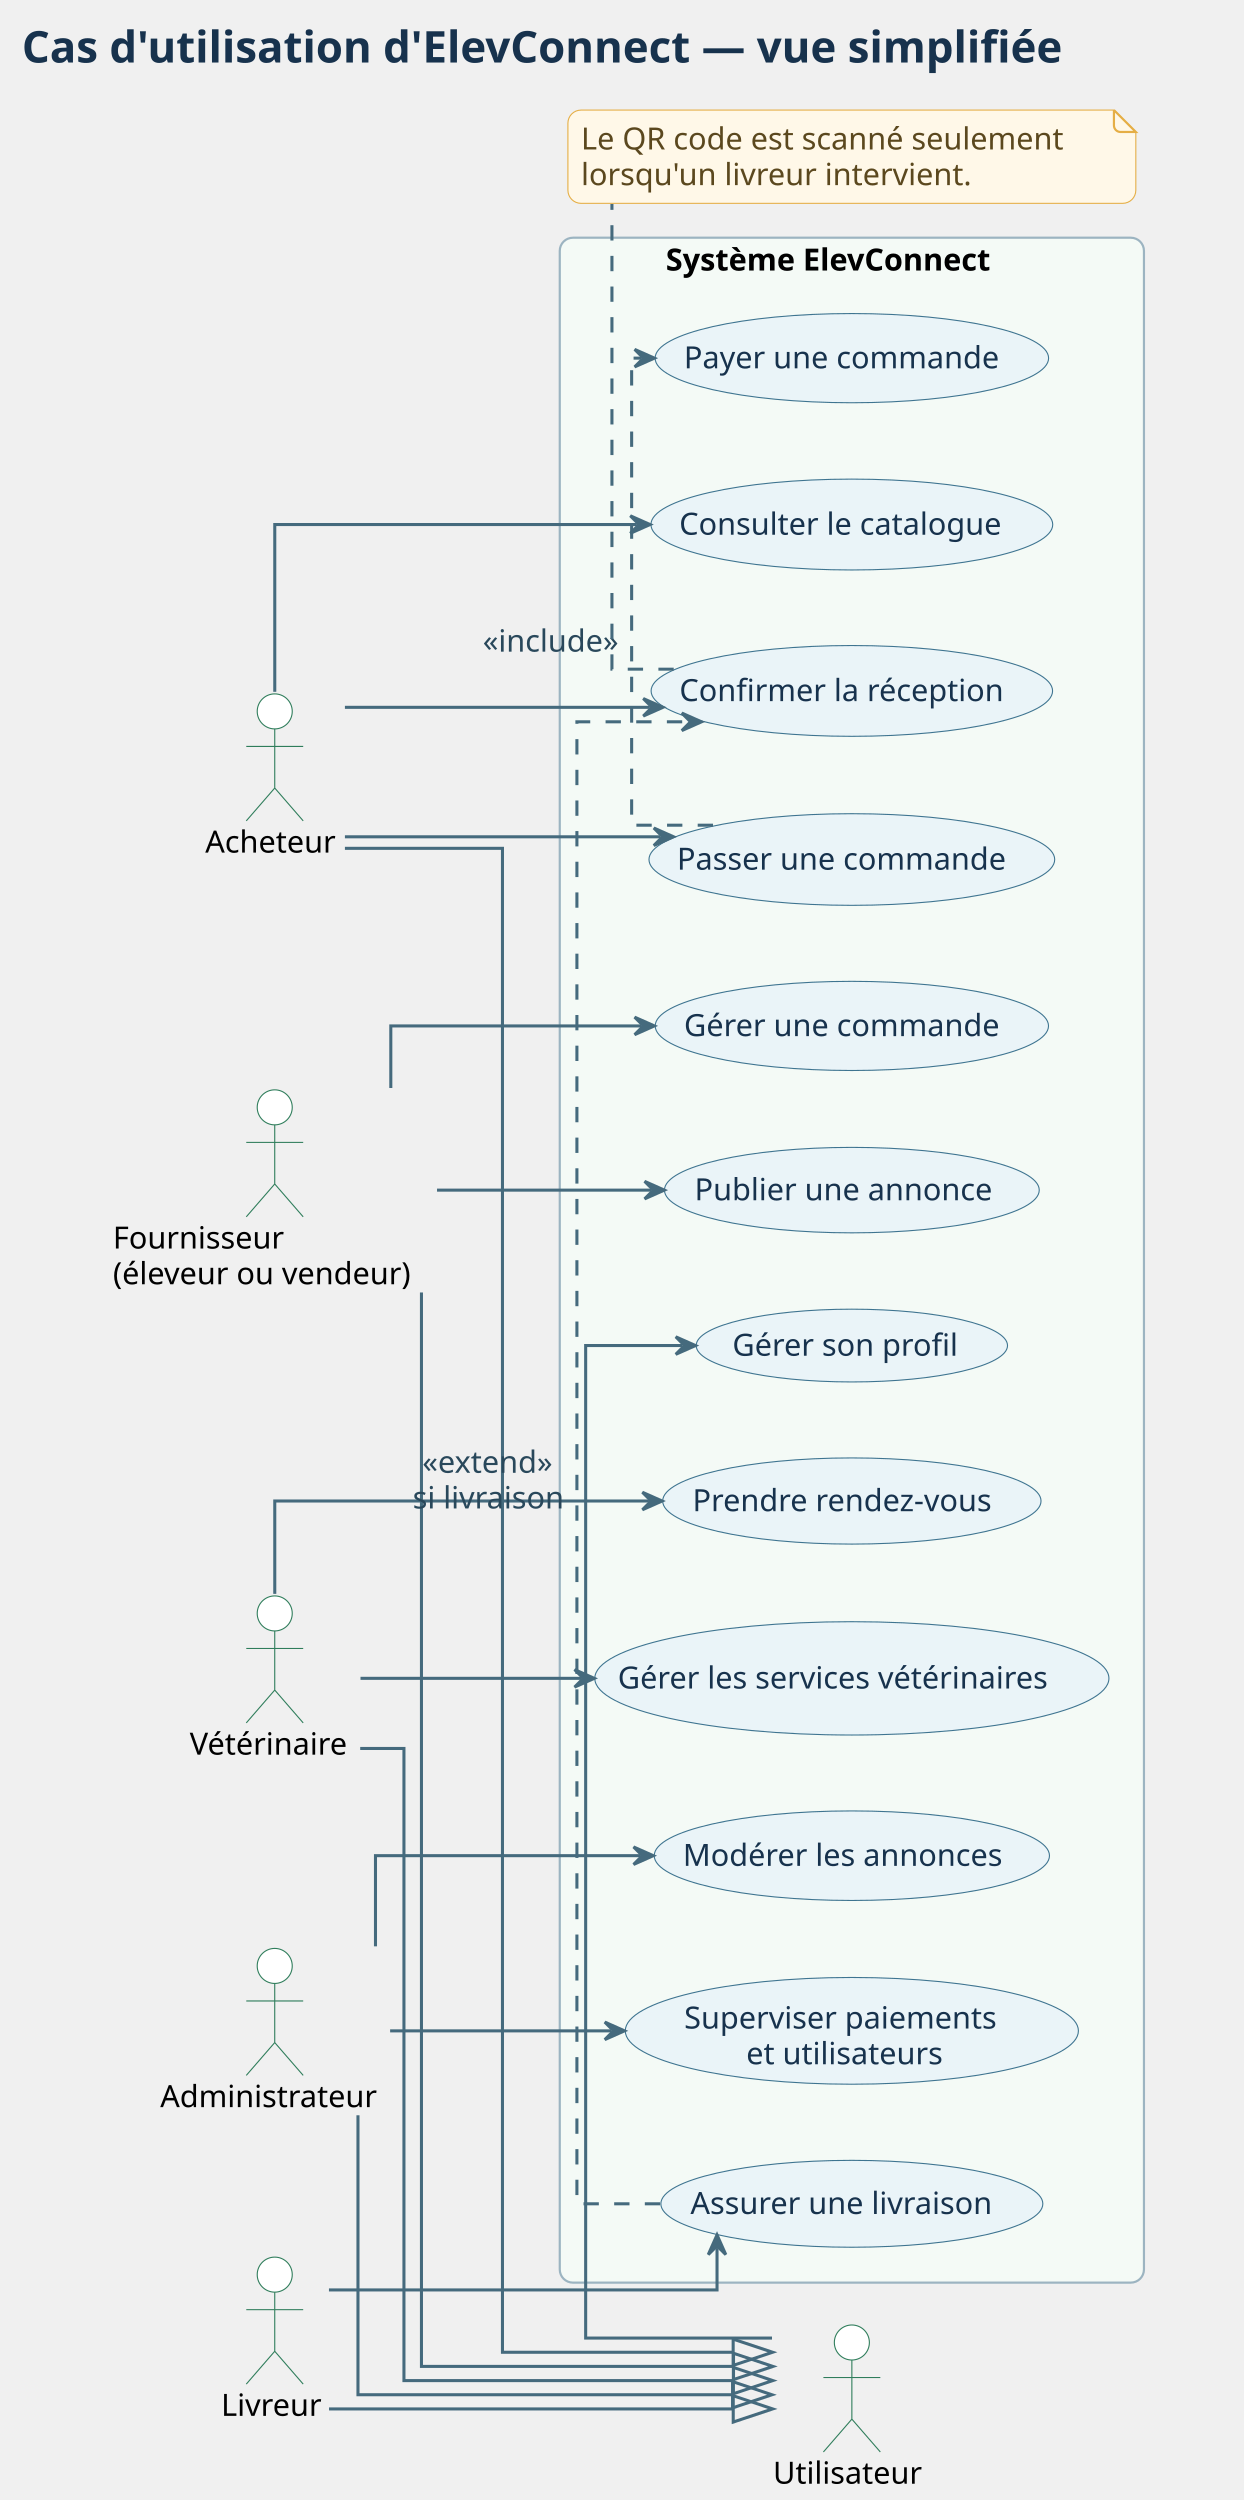
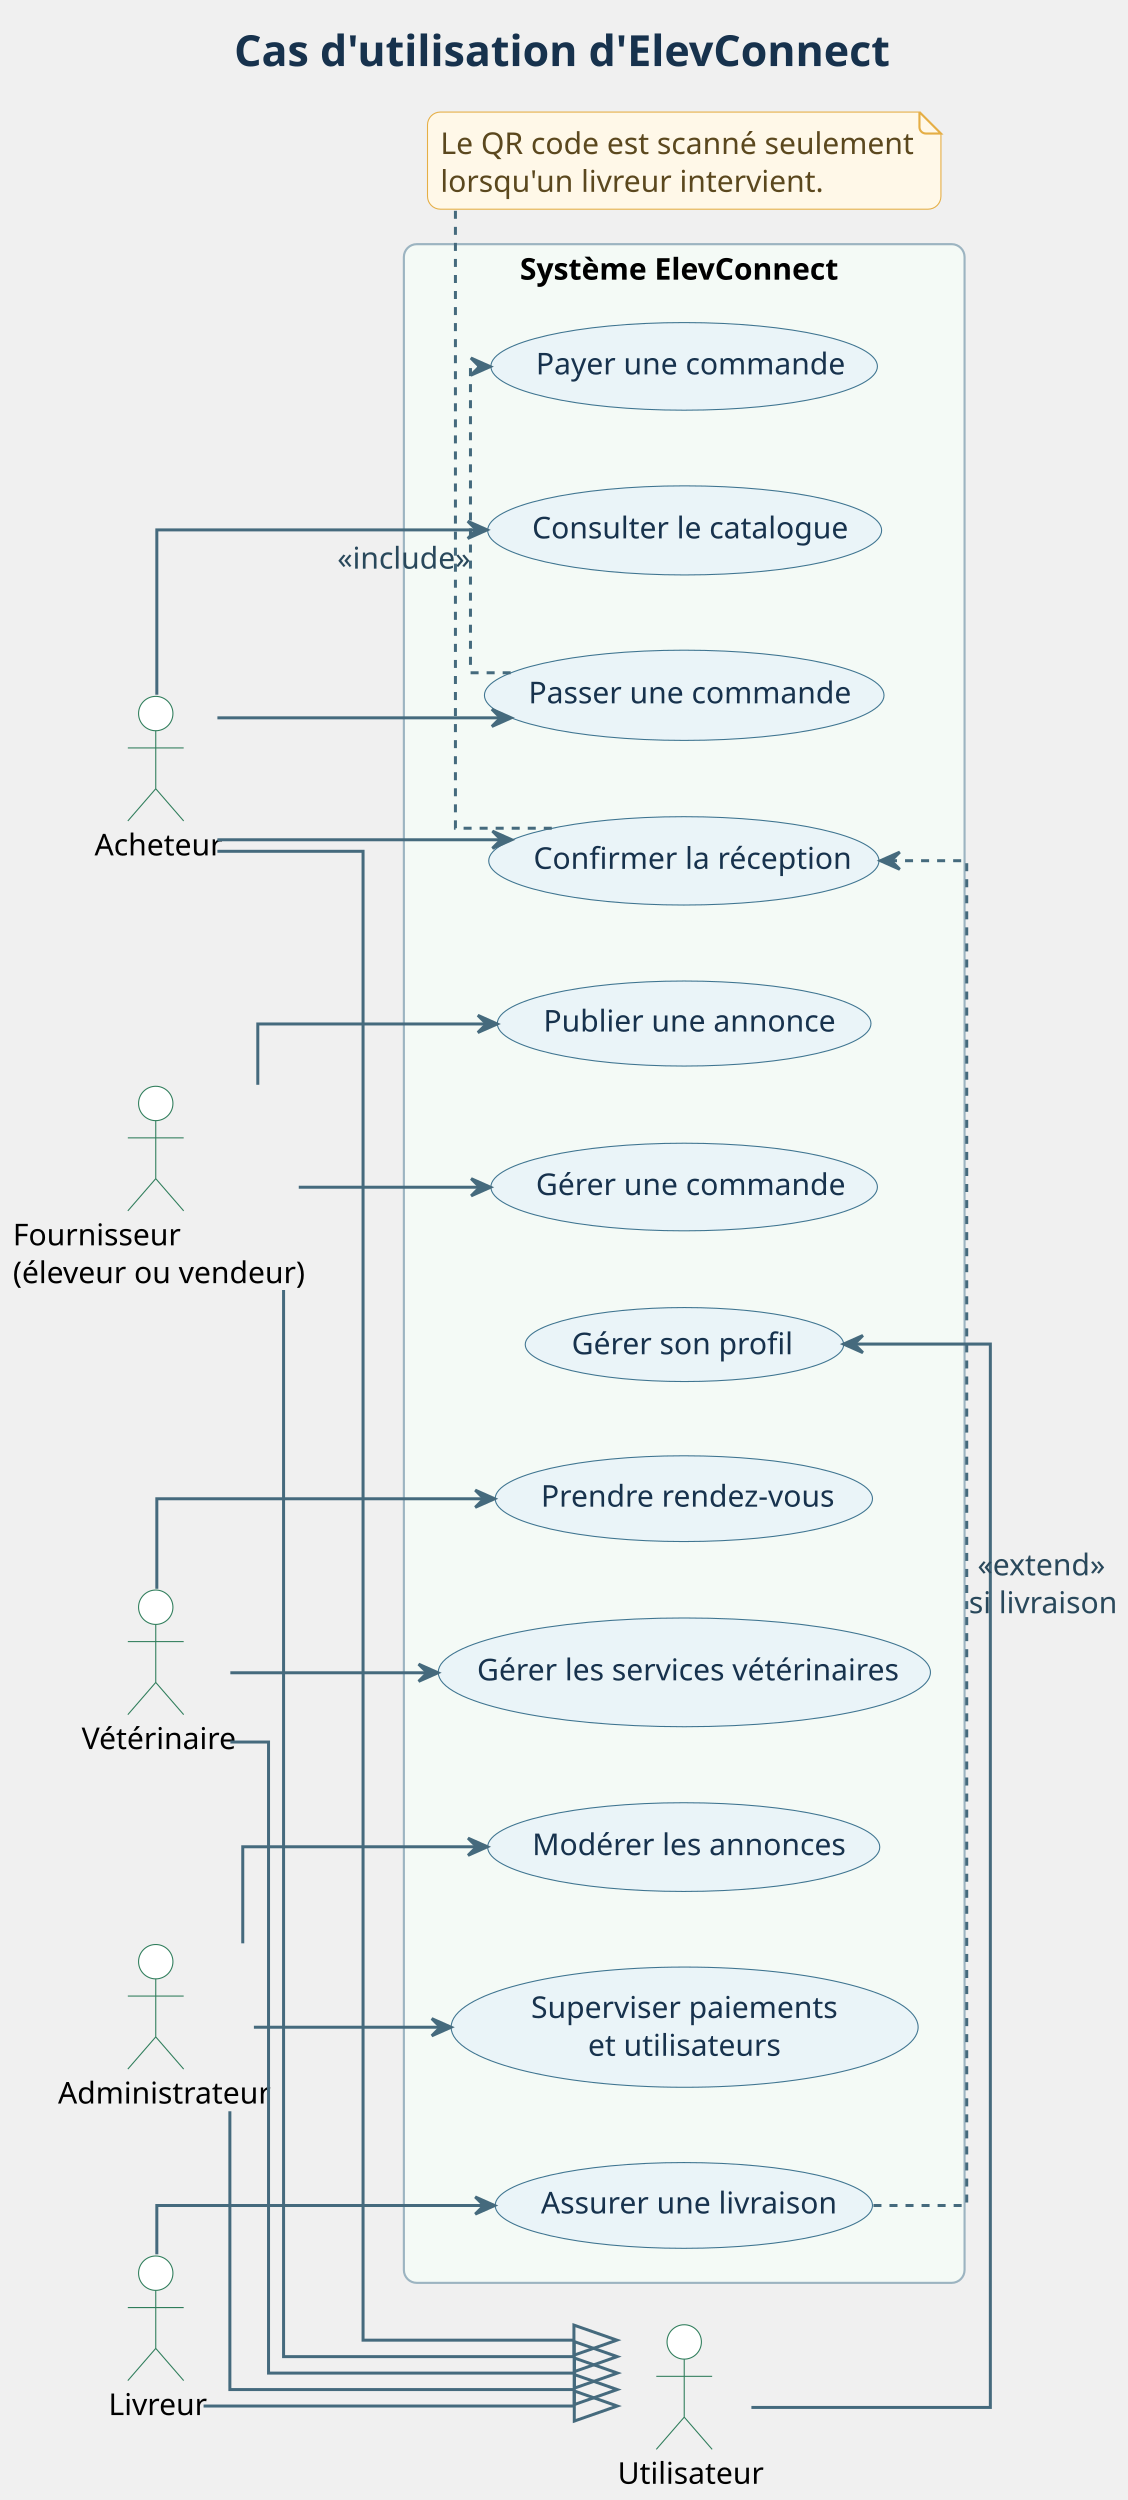
- <svg xmlns="http://www.w3.org/2000/svg" contentStyleType="text/css" data-diagram-type="DESCRIPTION" height="2141.25px" preserveAspectRatio="none" style="width:1065px;height:2141px;background:#FFFFFF;" version="1.1" viewBox="0 0 1065 2141" width="1065px" zoomAndPan="magnify">
+ <svg xmlns="http://www.w3.org/2000/svg" contentStyleType="text/css" height="2182.5px" preserveAspectRatio="none" style="width:984px;height:2182px;background:#FFFFFF;" version="1.1" viewBox="0 0 984 2182" width="984.375px" zoomAndPan="magnify">
  <defs />
  <g>
-     <g class="title" data-source-line="52">
-       <text fill="#17324D" font-family="sans-serif" font-size="37.5" font-weight="bold" lengthAdjust="spacing" textLength="1012.646" x="18.75" y="53.558">Cas d'utilisation d'ElevConnect — vue simplifiée</text>
+     <text fill="#17324D" font-family="sans-serif" font-size="37.5" font-weight="bold" lengthAdjust="spacing" textLength="549.375" x="204.375" y="57.678">Cas d'utilisation d'ElevConnect</text>
+     <g id="cluster_Système ElevConnect">
+       <rect fill="#F4FAF6" height="1779.375" rx="11.25" ry="11.25" style="stroke:#9CB4C1;stroke-width:1.875;" width="489.375" x="352.5" y="213.106" />
+       <text fill="#000000" font-family="sans-serif" font-size="26.25" font-weight="bold" lengthAdjust="spacing" textLength="286.875" x="453.75" y="244.105">Système ElevConnect</text>
    </g>
-     <g class="cluster" data-qualified-name="Syst.me ElevConnect" data-source-line="67" id="ent0013">
-       <rect fill="#F4FAF6" height="1751.25" rx="11.25" ry="11.25" style="stroke:#9CB4C1;stroke-width:1.875;" width="500.306" x="479.38" y="203.59" />
-       <text fill="#000000" font-family="sans-serif" font-size="26.25" font-weight="bold" lengthAdjust="spacing" textLength="318.717" x="570.174" y="231.706">Système ElevConnect</text>
+     <g id="elem_UC_PROFILE">
+       <ellipse cx="597.396" cy="1173.522" fill="#EAF4F8" rx="138.958" ry="32.292" style="stroke:#3E7490;stroke-width:0.938;" />
+       <text fill="#17324D" font-family="sans-serif" font-size="26.25" lengthAdjust="spacing" textLength="185.625" x="498.958" y="1181.991">Gérer son profil</text>
    </g>
-     <g class="entity" data-qualified-name="Syst.me ElevConnect.UC_PROFILE" data-source-line="68" id="ent0014">
-       <ellipse cx="729.523" cy="1152.34" fill="#EAF4F8" rx="133.312" ry="31.162" style="stroke:#3E7490;stroke-width:0.938;" />
-       <text fill="#17324D" font-family="sans-serif" font-size="26.25" lengthAdjust="spacing" textLength="204.63" x="627.208" y="1161.056">Gérer son profil</text>
+     <g id="elem_UC_CATALOG">
+       <ellipse cx="597.556" cy="462.929" fill="#EAF4F8" rx="171.931" ry="38.886" style="stroke:#3E7490;stroke-width:0.938;" />
+       <text fill="#17324D" font-family="sans-serif" font-size="26.25" lengthAdjust="spacing" textLength="266.25" x="464.431" y="469.92">Consulter le catalogue</text>
    </g>
-     <g class="entity" data-qualified-name="Syst.me ElevConnect.UC_CATALOG" data-source-line="69" id="ent0015">
-       <ellipse cx="729.516" cy="449.217" fill="#EAF4F8" rx="172.043" ry="38.908" style="stroke:#3E7490;stroke-width:0.938;" />
-       <text fill="#17324D" font-family="sans-serif" font-size="26.25" lengthAdjust="spacing" textLength="295.697" x="581.668" y="457.933">Consulter le catalogue</text>
+     <g id="elem_UC_LIST">
+       <ellipse cx="597.124" cy="893.343" fill="#EAF4F8" rx="163.061" ry="37.112" style="stroke:#3E7490;stroke-width:0.938;" />
+       <text fill="#17324D" font-family="sans-serif" font-size="26.25" lengthAdjust="spacing" textLength="245.625" x="474.312" y="900.334">Publier une annonce</text>
    </g>
-     <g class="entity" data-qualified-name="Syst.me ElevConnect.UC_LIST" data-source-line="70" id="ent0016">
-       <ellipse cx="729.525" cy="1019.211" fill="#EAF4F8" rx="160.483" ry="36.596" style="stroke:#3E7490;stroke-width:0.938;" />
-       <text fill="#17324D" font-family="sans-serif" font-size="26.25" lengthAdjust="spacing" textLength="269.409" x="594.821" y="1027.927">Publier une annonce</text>
+     <g id="elem_UC_ORDER">
+       <ellipse cx="597.191" cy="606.856" fill="#EAF4F8" rx="174.378" ry="39.376" style="stroke:#3E7490;stroke-width:0.938;" />
+       <text fill="#17324D" font-family="sans-serif" font-size="26.25" lengthAdjust="spacing" textLength="271.875" x="461.253" y="613.847">Passer une commande</text>
    </g>
-     <g class="entity" data-qualified-name="Syst.me ElevConnect.UC_ORDER" data-source-line="71" id="ent0017">
-       <ellipse cx="729.516" cy="736.092" fill="#EAF4F8" rx="173.73" ry="39.246" style="stroke:#3E7490;stroke-width:0.938;" />
-       <text fill="#17324D" font-family="sans-serif" font-size="26.25" lengthAdjust="spacing" textLength="299.491" x="579.77" y="744.808">Passer une commande</text>
+     <g id="elem_UC_PAY">
+       <ellipse cx="597.124" cy="319.78" fill="#EAF4F8" rx="168.686" ry="38.237" style="stroke:#3E7490;stroke-width:0.938;" />
+       <text fill="#17324D" font-family="sans-serif" font-size="26.25" lengthAdjust="spacing" textLength="258.75" x="467.748" y="326.771">Payer une commande</text>
    </g>
-     <g class="entity" data-qualified-name="Syst.me ElevConnect.UC_PAY" data-source-line="72" id="ent0018">
-       <ellipse cx="729.525" cy="306.719" fill="#EAF4F8" rx="168.489" ry="38.198" style="stroke:#3E7490;stroke-width:0.938;" />
-       <text fill="#17324D" font-family="sans-serif" font-size="26.25" lengthAdjust="spacing" textLength="287.673" x="585.688" y="315.435">Payer une commande</text>
+     <g id="elem_UC_MANAGE">
+       <ellipse cx="597.124" cy="1036.03" fill="#EAF4F8" rx="168.686" ry="38.237" style="stroke:#3E7490;stroke-width:0.938;" />
+       <text fill="#17324D" font-family="sans-serif" font-size="26.25" lengthAdjust="spacing" textLength="258.75" x="467.748" y="1043.021">Gérer une commande</text>
    </g>
-     <g class="entity" data-qualified-name="Syst.me ElevConnect.UC_MANAGE" data-source-line="73" id="ent0019">
-       <ellipse cx="729.526" cy="878.598" fill="#EAF4F8" rx="168.415" ry="38.183" style="stroke:#3E7490;stroke-width:0.938;" />
-       <text fill="#17324D" font-family="sans-serif" font-size="26.25" lengthAdjust="spacing" textLength="287.507" x="585.773" y="887.314">Gérer une commande</text>
+     <g id="elem_UC_RECEIVE">
+       <ellipse cx="596.868" cy="751.354" fill="#EAF4F8" rx="170.306" ry="38.561" style="stroke:#3E7490;stroke-width:0.938;" />
+       <text fill="#17324D" font-family="sans-serif" font-size="26.25" lengthAdjust="spacing" textLength="262.5" x="465.618" y="758.345">Confirmer la réception</text>
    </g>
-     <g class="entity" data-qualified-name="Syst.me ElevConnect.UC_RECEIVE" data-source-line="74" id="ent0020">
-       <ellipse cx="729.516" cy="591.71" fill="#EAF4F8" rx="171.912" ry="38.882" style="stroke:#3E7490;stroke-width:0.938;" />
-       <text fill="#17324D" font-family="sans-serif" font-size="26.25" lengthAdjust="spacing" textLength="295.402" x="581.815" y="600.426">Confirmer la réception</text>
+     <g id="elem_UC_DELIVER">
+       <ellipse cx="596.849" cy="1924.913" fill="#EAF4F8" rx="164.661" ry="37.432" style="stroke:#3E7490;stroke-width:0.938;" />
+       <text fill="#17324D" font-family="sans-serif" font-size="26.25" lengthAdjust="spacing" textLength="249.375" x="472.161" y="1931.904">Assurer une livraison</text>
    </g>
-     <g class="entity" data-qualified-name="Syst.me ElevConnect.UC_DELIVER" data-source-line="75" id="ent0021">
-       <ellipse cx="729.525" cy="1887.333" fill="#EAF4F8" rx="163.558" ry="37.212" style="stroke:#3E7490;stroke-width:0.938;" />
-       <text fill="#17324D" font-family="sans-serif" font-size="26.25" lengthAdjust="spacing" textLength="276.458" x="591.296" y="1896.049">Assurer une livraison</text>
+     <g id="elem_UC_APPOINTMENT">
+       <ellipse cx="596.849" cy="1308.038" fill="#EAF4F8" rx="164.661" ry="37.432" style="stroke:#3E7490;stroke-width:0.938;" />
+       <text fill="#17324D" font-family="sans-serif" font-size="26.25" lengthAdjust="spacing" textLength="249.375" x="472.161" y="1315.029">Prendre rendez-vous</text>
    </g>
-     <g class="entity" data-qualified-name="Syst.me ElevConnect.UC_APPOINTMENT" data-source-line="76" id="ent0022">
-       <ellipse cx="729.53" cy="1285.466" fill="#EAF4F8" rx="162.007" ry="36.901" style="stroke:#3E7490;stroke-width:0.938;" />
-       <text fill="#17324D" font-family="sans-serif" font-size="26.25" lengthAdjust="spacing" textLength="272.908" x="593.076" y="1294.182">Prendre rendez-vous</text>
+     <g id="elem_UC_SERVICES">
+       <ellipse cx="597.289" cy="1459.626" fill="#EAF4F8" rx="214.789" ry="47.458" style="stroke:#3E7490;stroke-width:0.938;" />
+       <text fill="#17324D" font-family="sans-serif" font-size="26.25" lengthAdjust="spacing" textLength="361.875" x="416.351" y="1466.617">Gérer les services vétérinaires</text>
    </g>
-     <g class="entity" data-qualified-name="Syst.me ElevConnect.UC_SERVICES" data-source-line="77" id="ent0023">
-       <ellipse cx="729.531" cy="1437.345" fill="#EAF4F8" rx="220.151" ry="48.53" style="stroke:#3E7490;stroke-width:0.938;" />
-       <text fill="#17324D" font-family="sans-serif" font-size="26.25" lengthAdjust="spacing" textLength="400.928" x="529.067" y="1446.061">Gérer les services vétérinaires</text>
+     <g id="elem_UC_MODERATE">
+       <ellipse cx="596.743" cy="1612.141" fill="#EAF4F8" rx="171.118" ry="38.724" style="stroke:#3E7490;stroke-width:0.938;" />
+       <text fill="#17324D" font-family="sans-serif" font-size="26.25" lengthAdjust="spacing" textLength="264.375" x="464.555" y="1619.132">Modérer les annonces</text>
    </g>
-     <g class="entity" data-qualified-name="Syst.me ElevConnect.UC_MODERATE" data-source-line="78" id="ent0024">
-       <ellipse cx="729.528" cy="1589.219" fill="#EAF4F8" rx="169.242" ry="38.348" style="stroke:#3E7490;stroke-width:0.938;" />
-       <text fill="#17324D" font-family="sans-serif" font-size="26.25" lengthAdjust="spacing" textLength="289.378" x="584.839" y="1597.935">Modérer les annonces</text>
+     <g id="elem_UC_ADMIN">
+       <ellipse cx="597.544" cy="1769.321" fill="#EAF4F8" rx="203.794" ry="52.466" style="stroke:#3E7490;stroke-width:0.938;" />
+       <text fill="#17324D" font-family="sans-serif" font-size="26.25" lengthAdjust="spacing" textLength="256.875" x="463.481" y="1761.281">Superviser paiements</text>
+       <text fill="#17324D" font-family="sans-serif" font-size="26.25" lengthAdjust="spacing" textLength="157.5" x="513.169" y="1794.299">et utilisateurs</text>
    </g>
-     <g class="entity" data-qualified-name="Syst.me ElevConnect.UC_ADMIN" data-source-line="79" id="ent0025">
-       <ellipse cx="729.521" cy="1739.215" fill="#EAF4F8" rx="194.023" ry="45.713" style="stroke:#3E7490;stroke-width:0.938;" />
-       <text fill="#17324D" font-family="sans-serif" font-size="26.25" lengthAdjust="spacing" textLength="287.212" x="585.915" y="1737.261">Superviser paiements</text>
-       <text fill="#17324D" font-family="sans-serif" font-size="26.25" lengthAdjust="spacing" textLength="180.905" x="639.069" y="1767.818">et utilisateurs</text>
+     <g id="elem_USER">
+       <ellipse cx="597.188" cy="2044.043" fill="#FFFFFF" rx="15" ry="15" style="stroke:#2F7D5B;stroke-width:0.938;" />
+       <path d="M597.188,2059.043 L597.188,2109.668 M572.812,2074.043 L621.562,2074.043 M597.188,2109.668 L572.812,2137.793 M597.188,2109.668 L621.562,2137.793 " fill="none" style="stroke:#2F7D5B;stroke-width:0.938;" />
+       <text fill="#000000" font-family="sans-serif" font-size="26.25" lengthAdjust="spacing" textLength="116.25" x="539.062" y="2167.855">Utilisateur</text>
    </g>
-     <g class="entity" data-qualified-name="USER" data-source-line="54" id="ent0002">
-       <ellipse cx="729.532" cy="2006.121" fill="#FFFFFF" rx="15" ry="15" style="stroke:#2F7D5B;stroke-width:0.938;" />
-       <path d="M729.532,2021.121 L729.532,2071.746 M705.157,2036.121 L753.907,2036.121 M729.532,2071.746 L705.157,2099.871 M729.532,2071.746 L753.907,2099.871" fill="none" style="stroke:#2F7D5B;stroke-width:0.938;" />
-       <text fill="#000000" font-family="sans-serif" font-size="26.25" lengthAdjust="spacing" textLength="135.018" x="662.023" y="2127.049">Utilisateur</text>
+     <g id="elem_BUYER">
+       <ellipse cx="135.938" cy="622.793" fill="#FFFFFF" rx="15" ry="15" style="stroke:#2F7D5B;stroke-width:0.938;" />
+       <path d="M135.938,637.793 L135.938,688.418 M111.562,652.793 L160.312,652.793 M135.938,688.418 L111.562,716.543 M135.938,688.418 L160.312,716.543 " fill="none" style="stroke:#2F7D5B;stroke-width:0.938;" />
+       <text fill="#000000" font-family="sans-serif" font-size="26.25" lengthAdjust="spacing" textLength="106.875" x="82.5" y="746.605">Acheteur</text>
    </g>
-     <g class="entity" data-qualified-name="BUYER" data-source-line="55" id="ent0003">
-       <ellipse cx="235.285" cy="609.246" fill="#FFFFFF" rx="15" ry="15" style="stroke:#2F7D5B;stroke-width:0.938;" />
-       <path d="M235.285,624.246 L235.285,674.871 M210.91,639.246 L259.66,639.246 M235.285,674.871 L210.91,702.996 M235.285,674.871 L259.66,702.996" fill="none" style="stroke:#2F7D5B;stroke-width:0.938;" />
-       <text fill="#000000" font-family="sans-serif" font-size="26.25" lengthAdjust="spacing" textLength="119.048" x="175.761" y="730.174">Acheteur</text>
+     <g id="elem_SELLER">
+       <ellipse cx="135.938" cy="963.106" fill="#FFFFFF" rx="15" ry="15" style="stroke:#2F7D5B;stroke-width:0.938;" />
+       <path d="M135.938,978.106 L135.938,1028.73 M111.562,993.106 L160.312,993.106 M135.938,1028.73 L111.562,1056.855 M135.938,1028.73 L160.312,1056.855 " fill="none" style="stroke:#2F7D5B;stroke-width:0.938;" />
+       <text fill="#000000" font-family="sans-serif" font-size="26.25" lengthAdjust="spacing" textLength="142.5" x="11.25" y="1086.918">Fournisseur</text>
+       <text fill="#000000" font-family="sans-serif" font-size="26.25" lengthAdjust="spacing" textLength="249.375" x="11.25" y="1119.935">(éleveur ou vendeur)</text>
    </g>
-     <g class="entity" data-qualified-name="SELLER" data-source-line="56" id="ent0004">
-       <ellipse cx="235.28" cy="948.34" fill="#FFFFFF" rx="15" ry="15" style="stroke:#2F7D5B;stroke-width:0.938;" />
-       <path d="M235.28,963.34 L235.28,1013.965 M210.905,978.34 L259.654,978.34 M235.28,1013.965 L210.905,1042.09 M235.28,1013.965 L259.654,1042.09" fill="none" style="stroke:#2F7D5B;stroke-width:0.938;" />
-       <text fill="#000000" font-family="sans-serif" font-size="26.25" lengthAdjust="spacing" textLength="153.45" x="96.711" y="1069.268">Fournisseur</text>
-       <text fill="#000000" font-family="sans-serif" font-size="26.25" lengthAdjust="spacing" textLength="277.137" x="96.711" y="1099.825">(éleveur ou vendeur)</text>
+     <g id="elem_VET">
+       <ellipse cx="135.938" cy="1402.793" fill="#FFFFFF" rx="15" ry="15" style="stroke:#2F7D5B;stroke-width:0.938;" />
+       <path d="M135.938,1417.793 L135.938,1468.418 M111.562,1432.793 L160.312,1432.793 M135.938,1468.418 L111.562,1496.543 M135.938,1468.418 L160.312,1496.543 " fill="none" style="stroke:#2F7D5B;stroke-width:0.938;" />
+       <text fill="#000000" font-family="sans-serif" font-size="26.25" lengthAdjust="spacing" textLength="129.375" x="71.25" y="1526.605">Vétérinaire</text>
    </g>
-     <g class="entity" data-qualified-name="VET" data-source-line="57" id="ent0005">
-       <ellipse cx="235.282" cy="1381.746" fill="#FFFFFF" rx="15" ry="15" style="stroke:#2F7D5B;stroke-width:0.938;" />
-       <path d="M235.282,1396.746 L235.282,1447.371 M210.907,1411.746 L259.657,1411.746 M235.282,1447.371 L210.907,1475.496 M235.282,1447.371 L259.657,1475.496" fill="none" style="stroke:#2F7D5B;stroke-width:0.938;" />
-       <text fill="#000000" font-family="sans-serif" font-size="26.25" lengthAdjust="spacing" textLength="145.593" x="162.486" y="1502.674">Vétérinaire</text>
+     <g id="elem_COURIER">
+       <ellipse cx="135.938" cy="1984.043" fill="#FFFFFF" rx="15" ry="15" style="stroke:#2F7D5B;stroke-width:0.938;" />
+       <path d="M135.938,1999.043 L135.938,2049.668 M111.562,2014.043 L160.312,2014.043 M135.938,2049.668 L111.562,2077.793 M135.938,2049.668 L160.312,2077.793 " fill="none" style="stroke:#2F7D5B;stroke-width:0.938;" />
+       <text fill="#000000" font-family="sans-serif" font-size="26.25" lengthAdjust="spacing" textLength="82.5" x="94.688" y="2107.855">Livreur</text>
    </g>
-     <g class="entity" data-qualified-name="COURIER" data-source-line="58" id="ent0006">
-       <ellipse cx="235.285" cy="1947.996" fill="#FFFFFF" rx="15" ry="15" style="stroke:#2F7D5B;stroke-width:0.938;" />
-       <path d="M235.285,1962.996 L235.285,2013.621 M210.91,1977.996 L259.66,1977.996 M235.285,2013.621 L210.91,2041.746 M235.285,2013.621 L259.66,2041.746" fill="none" style="stroke:#2F7D5B;stroke-width:0.938;" />
-       <text fill="#000000" font-family="sans-serif" font-size="26.25" lengthAdjust="spacing" textLength="91.824" x="189.373" y="2068.924">Livreur</text>
+     <g id="elem_ADMIN">
+       <ellipse cx="135.938" cy="1712.168" fill="#FFFFFF" rx="15" ry="15" style="stroke:#2F7D5B;stroke-width:0.938;" />
+       <path d="M135.938,1727.168 L135.938,1777.793 M111.562,1742.168 L160.312,1742.168 M135.938,1777.793 L111.562,1805.918 M135.938,1777.793 L160.312,1805.918 " fill="none" style="stroke:#2F7D5B;stroke-width:0.938;" />
+       <text fill="#000000" font-family="sans-serif" font-size="26.25" lengthAdjust="spacing" textLength="170.625" x="50.625" y="1835.98">Administrateur</text>
    </g>
-     <g class="entity" data-qualified-name="ADMIN" data-source-line="59" id="ent0007">
-       <ellipse cx="235.276" cy="1683.621" fill="#FFFFFF" rx="15" ry="15" style="stroke:#2F7D5B;stroke-width:0.938;" />
-       <path d="M235.276,1698.621 L235.276,1749.246 M210.901,1713.621 L259.651,1713.621 M235.276,1749.246 L210.901,1777.371 M235.276,1749.246 L259.651,1777.371" fill="none" style="stroke:#2F7D5B;stroke-width:0.938;" />
-       <text fill="#000000" font-family="sans-serif" font-size="26.25" lengthAdjust="spacing" textLength="196.132" x="137.211" y="1804.549">Administrateur</text>
+     <g id="elem_GMN39">
+       <path d="M373.125,109.043 L373.125,171.328 A11.25,11.25 0 0 0 384.375,182.578 L810,182.578 A11.25,11.25 0 0 0 821.25,171.328 L821.25,116.543 L802.5,97.793 L384.375,97.793 A11.25,11.25 0 0 0 373.125,109.043 " fill="#FFF8E8" style="stroke:#E5AE45;stroke-width:0.938;" />
+       <path d="M802.5,97.793 L802.5,110.918 A5.625,5.625 0 0 0 808.125,116.543 L821.25,116.543 L802.5,97.793 " fill="#FFF8E8" style="stroke:#E5AE45;stroke-width:1.875;" />
+       <text fill="#5B481E" font-family="sans-serif" font-size="26.25" lengthAdjust="spacing" textLength="408.75" x="384.375" y="134.418">Le QR code est scanné seulement</text>
+       <text fill="#5B481E" font-family="sans-serif" font-size="26.25" lengthAdjust="spacing" textLength="313.125" x="384.375" y="167.435">lorsqu'un livreur intervient.</text>
    </g>
-     <g class="entity" data-qualified-name="GMN39" data-source-line="98" id="ent0040">
-       <path d="M486.354,105.527 L486.354,162.891 A11.25,11.25 0 0 0 497.604,174.141 L961.473,174.141 A11.25,11.25 0 0 0 972.723,162.891 L972.723,113.027 L953.973,94.277 L497.604,94.277 A11.25,11.25 0 0 0 486.354,105.527" fill="#FFF8E8" style="stroke:#E5AE45;stroke-width:0.938;" />
-       <path d="M953.973,94.277 L953.973,107.402 A5.625,5.625 0 0 0 959.598,113.027 L972.723,113.027 L953.973,94.277" fill="#FFF8E8" style="stroke:#E5AE45;stroke-width:1.875;" />
-       <text fill="#5B481E" font-family="sans-serif" font-size="26.25" lengthAdjust="spacing" textLength="446.993" x="497.604" y="128.018">Le QR code est scanné seulement</text>
-       <text fill="#5B481E" font-family="sans-serif" font-size="26.25" lengthAdjust="spacing" textLength="358.207" x="497.604" y="158.575">lorsqu'un livreur intervient.</text>
+     <g id="link_BUYER_USER">
+       <path d="M189.731,743.018 C243.075,743.018 316.875,743.018 316.875,743.018 C316.875,743.018 316.875,2042.487 316.875,2042.487 C316.875,2042.487 500.925,2042.487 500.925,2042.487 " fill="none" id="BUYER-to-USER" style="stroke:#456A7D;stroke-width:2.625;" />
+       <polygon fill="none" points="500.925,2029.362,538.425,2042.487,500.925,2055.612,500.925,2029.362" style="stroke:#456A7D;stroke-width:2.625;" />
    </g>
-     <g class="link" data-entity-1="ent0003" data-entity-2="ent0002" data-link-type="extension" data-source-line="61" id="lnk8">
-       <path d="M295.386,726.49 C352.686,726.49 430.311,726.49 430.311,726.49 C430.311,726.49 430.311,2014.465 430.311,2014.465 C430.311,2014.465 539.605,2014.465 627.88,2014.465" fill="none" id="BUYER-to-USER" style="stroke:#456A7D;stroke-width:2.625;" />
-       <polygon fill="none" points="661.63,2014.465,627.88,2003.215,627.88,2025.715,661.63,2014.465" style="stroke:#456A7D;stroke-width:2.625;" />
+     <g id="link_SELLER_USER">
+       <path d="M247.5,1125.912 C247.5,1374.968 247.5,2056.849 247.5,2056.849 C247.5,2056.849 501.15,2056.849 501.15,2056.849 " fill="none" id="SELLER-to-USER" style="stroke:#456A7D;stroke-width:2.625;" />
+       <polygon fill="none" points="501.15,2043.724,538.65,2056.849,501.15,2069.974,501.15,2043.724" style="stroke:#456A7D;stroke-width:2.625;" />
    </g>
-     <g class="link" data-entity-1="ent0004" data-entity-2="ent0002" data-link-type="extension" data-source-line="62" id="lnk9">
-       <path d="M360.936,1106.852 C360.936,1351.934 360.936,2026.596 360.936,2026.596 C360.936,2026.596 521.773,2026.596 628.179,2026.596" fill="none" id="SELLER-to-USER" style="stroke:#456A7D;stroke-width:2.625;" />
-       <polygon fill="none" points="661.929,2026.596,628.179,2015.346,628.179,2037.846,661.929,2026.596" style="stroke:#456A7D;stroke-width:2.625;" />
+     <g id="link_VET_USER">
+       <path d="M201.056,1520.449 C219.356,1520.449 234.375,1520.449 234.375,1520.449 C234.375,1520.449 234.375,2071.231 234.375,2071.231 C234.375,2071.231 501.394,2071.231 501.394,2071.231 " fill="none" id="VET-to-USER" style="stroke:#456A7D;stroke-width:2.625;" />
+       <polygon fill="none" points="501.394,2058.106,538.894,2071.231,501.394,2084.356,501.394,2058.106" style="stroke:#456A7D;stroke-width:2.625;" />
    </g>
-     <g class="link" data-entity-1="ent0005" data-entity-2="ent0002" data-link-type="extension" data-source-line="63" id="lnk10">
-       <path d="M308.473,1497.377 C329.042,1497.377 345.936,1497.377 345.936,1497.377 C345.936,1497.377 345.936,2038.727 345.936,2038.727 C345.936,2038.727 517.967,2038.727 628.086,2038.727" fill="none" id="VET-to-USER" style="stroke:#456A7D;stroke-width:2.625;" />
-       <polygon fill="none" points="661.836,2038.727,628.086,2027.477,628.086,2049.977,661.836,2038.727" style="stroke:#456A7D;stroke-width:2.625;" />
+     <g id="link_COURIER_USER">
+       <path d="M177.675,2099.974 C177.675,2099.974 501.244,2099.974 501.244,2099.974 " fill="none" id="COURIER-to-USER" style="stroke:#456A7D;stroke-width:2.625;" />
+       <polygon fill="none" points="501.244,2086.849,538.744,2099.974,501.244,2113.099,501.244,2086.849" style="stroke:#456A7D;stroke-width:2.625;" />
    </g>
-     <g class="link" data-entity-1="ent0006" data-entity-2="ent0002" data-link-type="extension" data-source-line="64" id="lnk11">
-       <path d="M281.773,2062.99 C369.486,2062.99 525.955,2062.99 627.936,2062.99" fill="none" id="COURIER-to-USER" style="stroke:#456A7D;stroke-width:2.625;" />
-       <polygon fill="none" points="661.686,2062.99,627.936,2051.74,627.936,2074.24,661.686,2062.99" style="stroke:#456A7D;stroke-width:2.625;" />
+     <g id="link_ADMIN_USER">
+       <path d="M200.625,1842.706 C200.625,1936.137 200.625,2085.612 200.625,2085.612 C200.625,2085.612 501.169,2085.612 501.169,2085.612 " fill="none" id="ADMIN-to-USER" style="stroke:#456A7D;stroke-width:2.625;" />
+       <polygon fill="none" points="501.169,2072.487,538.669,2085.612,501.169,2098.737,501.169,2072.487" style="stroke:#456A7D;stroke-width:2.625;" />
    </g>
-     <g class="link" data-entity-1="ent0007" data-entity-2="ent0002" data-link-type="extension" data-source-line="65" id="lnk12">
-       <path d="M306.561,1811.496 C306.561,1903.559 306.561,2050.859 306.561,2050.859 C306.561,2050.859 507.636,2050.859 627.355,2050.859" fill="none" id="ADMIN-to-USER" style="stroke:#456A7D;stroke-width:2.625;" />
-       <polygon fill="none" points="661.105,2050.859,627.355,2039.609,627.355,2062.109,661.105,2050.859" style="stroke:#456A7D;stroke-width:2.625;" />
+     <g id="link_USER_UC_PROFILE">
+       <path d="M655.819,2101.231 C734.475,2101.231 864.375,2101.231 864.375,2101.231 C864.375,2101.231 864.375,1173.105 864.375,1173.105 C864.375,1173.105 745.631,1173.105 745.631,1173.105 " fill="none" id="USER-to-UC_PROFILE" style="stroke:#456A7D;stroke-width:2.625;" />
+       <polygon fill="#456A7D" points="736.256,1173.105,753.131,1180.605,745.631,1173.105,753.131,1165.605,736.256,1173.105" style="stroke:#456A7D;stroke-width:2.625;" />
    </g>
-     <g class="link" data-entity-1="ent0002" data-entity-2="ent0014" data-link-type="dependency" data-source-line="82" id="lnk26">
-       <path d="M661.142,2002.315 C593.98,2002.315 501.561,2002.315 501.561,2002.315 C501.561,2002.315 501.561,1152.34 501.561,1152.34 C501.561,1152.34 534.73,1152.34 584.342,1152.34" fill="none" id="USER-to-UC_PROFILE" style="stroke:#456A7D;stroke-width:2.625;" />
-       <polygon fill="#456A7D" points="595.592,1152.34,578.717,1144.84,586.217,1152.34,578.717,1159.84,595.592,1152.34" style="stroke:#456A7D;stroke-width:2.625;" />
+     <g id="link_BUYER_UC_CATALOG">
+       <path d="M136.875,606.349 C136.875,543.255 136.875,462.481 136.875,462.481 C136.875,462.481 415.762,462.481 415.762,462.481 " fill="none" id="BUYER-to-UC_CATALOG" style="stroke:#456A7D;stroke-width:2.625;" />
+       <polygon fill="#456A7D" points="425.137,462.481,408.262,454.981,415.762,462.481,408.262,469.981,425.137,462.481" style="stroke:#456A7D;stroke-width:2.625;" />
    </g>
-     <g class="link" data-entity-1="ent0003" data-entity-2="ent0015" data-link-type="dependency" data-source-line="83" id="lnk27">
-       <path d="M235.311,592.446 C235.311,529.802 235.311,449.215 235.311,449.215 C235.311,449.215 402.898,449.215 545.436,449.215" fill="none" id="BUYER-to-UC_CATALOG" style="stroke:#456A7D;stroke-width:2.625;" />
-       <polygon fill="#456A7D" points="556.686,449.215,539.811,441.715,547.311,449.215,539.811,456.715,556.686,449.215" style="stroke:#456A7D;stroke-width:2.625;" />
+     <g id="link_BUYER_UC_ORDER">
+       <path d="M189.75,626.543 C189.75,626.543 436.8,626.543 436.8,626.543 " fill="none" id="BUYER-to-UC_ORDER" style="stroke:#456A7D;stroke-width:2.625;" />
+       <polygon fill="#456A7D" points="446.175,626.543,429.3,619.043,436.8,626.543,429.3,634.043,446.175,626.543" style="stroke:#456A7D;stroke-width:2.625;" />
    </g>
-     <g class="link" data-entity-1="ent0003" data-entity-2="ent0017" data-link-type="dependency" data-source-line="84" id="lnk28">
-       <path d="M295.386,716.609 C364.854,716.609 470.529,716.609 565.554,716.609" fill="none" id="BUYER-to-UC_ORDER" style="stroke:#456A7D;stroke-width:2.625;" />
-       <polygon fill="#456A7D" points="576.804,716.609,559.929,709.109,567.429,716.609,559.929,724.109,576.804,716.609" style="stroke:#456A7D;stroke-width:2.625;" />
+     <g id="link_BUYER_UC_RECEIVE">
+       <path d="M189.75,732.949 C189.75,732.949 437.288,732.949 437.288,732.949 " fill="none" id="BUYER-to-UC_RECEIVE" style="stroke:#456A7D;stroke-width:2.625;" />
+       <polygon fill="#456A7D" points="446.663,732.949,429.809,725.401,437.288,732.922,429.766,740.401,446.663,732.949" style="stroke:#456A7D;stroke-width:2.625;" />
    </g>
-     <g class="link" data-entity-1="ent0003" data-entity-2="ent0020" data-link-type="dependency" data-source-line="85" id="lnk29">
-       <path d="M295.386,605.74 C362.661,605.74 463.217,605.74 556.517,605.74" fill="none" id="BUYER-to-UC_RECEIVE" style="stroke:#456A7D;stroke-width:2.625;" />
-       <polygon fill="#456A7D" points="567.767,605.74,550.892,598.24,558.392,605.74,550.892,613.24,567.767,605.74" style="stroke:#456A7D;stroke-width:2.625;" />
+     <g id="link_SELLER_UC_LIST">
+       <path d="M225,946.793 C225,918.162 225,893.731 225,893.731 C225,893.731 424.575,893.731 424.575,893.731 " fill="none" id="SELLER-to-UC_LIST" style="stroke:#456A7D;stroke-width:2.625;" />
+       <polygon fill="#456A7D" points="433.95,893.731,417.096,886.182,424.575,893.704,417.054,901.182,433.95,893.731" style="stroke:#456A7D;stroke-width:2.625;" />
    </g>
-     <g class="link" data-entity-1="ent0004" data-entity-2="ent0016" data-link-type="dependency" data-source-line="86" id="lnk30">
-       <path d="M374.267,1019.215 C434.811,1019.215 494.867,1019.215 557.661,1019.215" fill="none" id="SELLER-to-UC_LIST" style="stroke:#456A7D;stroke-width:2.625;" />
-       <polygon fill="#456A7D" points="568.911,1019.215,552.036,1011.715,559.536,1019.215,552.036,1026.715,568.911,1019.215" style="stroke:#456A7D;stroke-width:2.625;" />
+     <g id="link_SELLER_UC_MANAGE">
+       <path d="M260.756,1036.23 C260.756,1036.23 418.725,1036.23 418.725,1036.23 " fill="none" id="SELLER-to-UC_MANAGE" style="stroke:#456A7D;stroke-width:2.625;" />
+       <polygon fill="#456A7D" points="428.1,1036.23,411.225,1028.73,418.725,1036.23,411.225,1043.73,428.1,1036.23" style="stroke:#456A7D;stroke-width:2.625;" />
    </g>
-     <g class="link" data-entity-1="ent0004" data-entity-2="ent0019" data-link-type="dependency" data-source-line="87" id="lnk31">
-       <path d="M334.686,931.765 C334.686,903.152 334.686,878.59 334.686,878.59 C334.686,878.59 441.936,878.59 549.111,878.59" fill="none" id="SELLER-to-UC_MANAGE" style="stroke:#456A7D;stroke-width:2.625;" />
-       <polygon fill="#456A7D" points="560.361,878.59,543.486,871.09,550.986,878.59,543.486,886.09,560.361,878.59" style="stroke:#456A7D;stroke-width:2.625;" />
+     <g id="link_VET_UC_SERVICES">
+       <path d="M201.037,1459.98 C201.037,1459.98 372.881,1459.98 372.881,1459.98 " fill="none" id="VET-to-UC_SERVICES" style="stroke:#456A7D;stroke-width:2.625;" />
+       <polygon fill="#456A7D" points="382.256,1459.98,365.381,1452.48,372.881,1459.98,365.381,1467.48,382.256,1459.98" style="stroke:#456A7D;stroke-width:2.625;" />
    </g>
-     <g class="link" data-entity-1="ent0005" data-entity-2="ent0023" data-link-type="dependency" data-source-line="88" id="lnk32">
-       <path d="M308.736,1437.34 C361.986,1437.34 425.736,1437.34 497.68,1437.34" fill="none" id="VET-to-UC_SERVICES" style="stroke:#456A7D;stroke-width:2.625;" />
-       <polygon fill="#456A7D" points="508.93,1437.34,492.055,1429.84,499.555,1437.34,492.055,1444.84,508.93,1437.34" style="stroke:#456A7D;stroke-width:2.625;" />
+     <g id="link_VET_UC_APPOINTMENT">
+       <path d="M136.875,1386.706 C136.875,1347.874 136.875,1308.105 136.875,1308.105 C136.875,1308.105 422.288,1308.105 422.288,1308.105 " fill="none" id="VET-to-UC_APPOINTMENT" style="stroke:#456A7D;stroke-width:2.625;" />
+       <polygon fill="#456A7D" points="431.663,1308.105,414.788,1300.605,422.288,1308.105,414.788,1315.605,431.663,1308.105" style="stroke:#456A7D;stroke-width:2.625;" />
    </g>
-     <g class="link" data-entity-1="ent0005" data-entity-2="ent0022" data-link-type="dependency" data-source-line="89" id="lnk33">
-       <path d="M235.311,1364.965 C235.311,1325.852 235.311,1285.465 235.311,1285.465 C235.311,1285.465 411.729,1285.465 555.767,1285.465" fill="none" id="VET-to-UC_APPOINTMENT" style="stroke:#456A7D;stroke-width:2.625;" />
-       <polygon fill="#456A7D" points="567.017,1285.465,550.142,1277.965,557.642,1285.465,550.142,1292.965,567.017,1285.465" style="stroke:#456A7D;stroke-width:2.625;" />
+     <g id="link_COURIER_UC_DELIVER">
+       <path d="M136.875,1967.599 C136.875,1944.537 136.875,1924.98 136.875,1924.98 C136.875,1924.98 422.288,1924.98 422.288,1924.98 " fill="none" id="COURIER-to-UC_DELIVER" style="stroke:#456A7D;stroke-width:2.625;" />
+       <polygon fill="#456A7D" points="431.663,1924.98,414.788,1917.48,422.288,1924.98,414.788,1932.48,431.663,1924.98" style="stroke:#456A7D;stroke-width:2.625;" />
    </g>
-     <g class="link" data-entity-1="ent0006" data-entity-2="ent0021" data-link-type="dependency" data-source-line="90" id="lnk34">
-       <path d="M281.717,1961.121 C382.873,1961.121 614.061,1961.121 614.061,1961.121 C614.061,1961.121 614.061,1946.365 614.061,1925.234" fill="none" id="COURIER-to-UC_DELIVER" style="stroke:#456A7D;stroke-width:2.625;" />
-       <polygon fill="#456A7D" points="614.061,1913.984,606.561,1930.859,614.061,1923.359,621.561,1930.859,614.061,1913.984" style="stroke:#456A7D;stroke-width:2.625;" />
+     <g id="link_ADMIN_UC_MODERATE">
+       <path d="M211.875,1696.137 C211.875,1654.999 211.875,1611.855 211.875,1611.855 C211.875,1611.855 416.006,1611.855 416.006,1611.855 " fill="none" id="ADMIN-to-UC_MODERATE" style="stroke:#456A7D;stroke-width:2.625;" />
+       <polygon fill="#456A7D" points="425.381,1611.855,408.506,1604.355,416.006,1611.855,408.506,1619.355,425.381,1611.855" style="stroke:#456A7D;stroke-width:2.625;" />
    </g>
-     <g class="link" data-entity-1="ent0007" data-entity-2="ent0024" data-link-type="dependency" data-source-line="91" id="lnk35">
-       <path d="M321.561,1666.859 C321.561,1628.496 321.561,1589.215 321.561,1589.215 C321.561,1589.215 436.273,1589.215 548.211,1589.215" fill="none" id="ADMIN-to-UC_MODERATE" style="stroke:#456A7D;stroke-width:2.625;" />
-       <polygon fill="#456A7D" points="559.461,1589.215,542.586,1581.715,550.086,1589.215,542.586,1596.715,559.461,1589.215" style="stroke:#456A7D;stroke-width:2.625;" />
+     <g id="link_ADMIN_UC_ADMIN">
+       <path d="M221.606,1769.355 C221.606,1769.355 384.337,1769.355 384.337,1769.355 " fill="none" id="ADMIN-to-UC_ADMIN" style="stroke:#456A7D;stroke-width:2.625;" />
+       <polygon fill="#456A7D" points="393.712,1769.355,376.837,1761.855,384.337,1769.355,376.837,1776.855,393.712,1769.355" style="stroke:#456A7D;stroke-width:2.625;" />
    </g>
-     <g class="link" data-entity-1="ent0007" data-entity-2="ent0025" data-link-type="dependency" data-source-line="92" id="lnk36">
-       <path d="M334.104,1739.215 C391.573,1739.215 454.779,1739.215 523.554,1739.215" fill="none" id="ADMIN-to-UC_ADMIN" style="stroke:#456A7D;stroke-width:2.625;" />
-       <polygon fill="#456A7D" points="534.804,1739.215,517.929,1731.715,525.429,1739.215,517.929,1746.715,534.804,1739.215" style="stroke:#456A7D;stroke-width:2.625;" />
+     <g id="link_UC_ORDER_UC_PAY">
+       <path d="M445.725,587.168 C424.969,587.168 410.625,587.168 410.625,587.168 C410.625,587.168 410.625,319.981 410.625,319.981 C410.625,319.981 418.462,319.981 418.462,319.981 " fill="none" id="UC_ORDER-to-UC_PAY" style="stroke:#456A7D;stroke-width:2.625;stroke-dasharray:7.0,7.0;" />
+       <polygon fill="#456A7D" points="427.837,319.981,410.962,312.481,418.462,319.981,410.962,327.481,427.837,319.981" style="stroke:#456A7D;stroke-width:2.625;" />
+       <text fill="#29485B" font-family="sans-serif" font-size="26.25" lengthAdjust="spacing" textLength="114.375" x="294.375" y="496.33">«include»</text>
    </g>
-     <g class="link" data-entity-1="ent0017" data-entity-2="ent0018" data-link-type="dependency" data-source-line="94" id="lnk37">
-       <path d="M610.63,706.727 C572.961,706.727 540.936,706.727 540.936,706.727 C540.936,706.727 540.936,306.715 540.936,306.715 C540.936,306.715 537.167,306.715 549.148,306.715" fill="none" id="UC_ORDER-to-UC_PAY" style="stroke:#456A7D;stroke-width:2.625;stroke-dasharray:13.125,13.125;" />
-       <polygon fill="#456A7D" points="560.398,306.715,543.523,299.215,551.023,306.715,543.523,314.215,560.398,306.715" style="stroke:#456A7D;stroke-width:2.625;" />
-       <text fill="#29485B" font-family="sans-serif" font-size="26.25" lengthAdjust="spacing" textLength="127.225" x="413.436" y="558.068">«include»</text>
+     <g id="link_UC_DELIVER_UC_RECEIVE">
+       <path d="M762.337,1924.98 C807.244,1924.98 843.75,1924.98 843.75,1924.98 C843.75,1924.98 843.75,751.231 843.75,751.231 C843.75,751.231 777.806,751.231 777.806,751.231 " fill="none" id="UC_DELIVER-to-UC_RECEIVE" style="stroke:#456A7D;stroke-width:2.625;stroke-dasharray:7.0,7.0;" />
+       <polygon fill="#456A7D" points="768.431,751.231,785.306,758.731,777.806,751.231,785.306,743.731,768.431,751.231" style="stroke:#456A7D;stroke-width:2.625;" />
+       <text fill="#29485B" font-family="sans-serif" font-size="26.25" lengthAdjust="spacing" textLength="108.75" x="853.125" y="1374.974">«extend»</text>
+       <text fill="#29485B" font-family="sans-serif" font-size="26.25" lengthAdjust="spacing" textLength="123.75" x="845.625" y="1407.992">si livraison</text>
    </g>
-     <g class="link" data-entity-1="ent0021" data-entity-2="ent0020" data-link-type="dependency" data-source-line="95" id="lnk38">
-       <path d="M565.348,1887.34 C525.467,1887.34 494.061,1887.34 494.061,1887.34 C494.061,1887.34 494.061,618.171 494.061,618.171 C494.061,618.171 534.542,618.171 589.517,618.171" fill="none" id="UC_DELIVER-to-UC_RECEIVE" style="stroke:#456A7D;stroke-width:2.625;stroke-dasharray:13.125,13.125;" />
-       <polygon fill="#456A7D" points="600.767,618.171,583.892,610.671,591.392,618.171,583.892,625.671,600.767,618.171" style="stroke:#456A7D;stroke-width:2.625;" />
-       <text fill="#29485B" font-family="sans-serif" font-size="26.25" lengthAdjust="spacing" textLength="123.547" x="361.652" y="1261.287">«extend»</text>
-       <text fill="#29485B" font-family="sans-serif" font-size="26.25" lengthAdjust="spacing" textLength="139.979" x="353.436" y="1291.844">si livraison</text>
-     </g>
-     <g class="link" data-entity-1="ent0020" data-entity-2="ent0040" data-link-type="association" data-source-line="98" id="lnk41">
-       <path d="M576.973,573.077 C546.711,573.077 524.061,573.077 524.061,573.077 C524.061,573.077 524.061,283.352 524.061,174.715" fill="none" id="UC_RECEIVE-GMN39" style="stroke:#456A7D;stroke-width:2.625;stroke-dasharray:13.125,13.125;" />
+     <g id="link_UC_RECEIVE_GMN39">
+       <path d="M481.613,722.88 C437.438,722.88 397.5,722.88 397.5,722.88 C397.5,722.88 397.5,316.512 397.5,182.374 " fill="none" id="UC_RECEIVE-GMN39" style="stroke:#456A7D;stroke-width:2.625;stroke-dasharray:7.0,7.0;" />
    </g>
  </g>
</svg>
